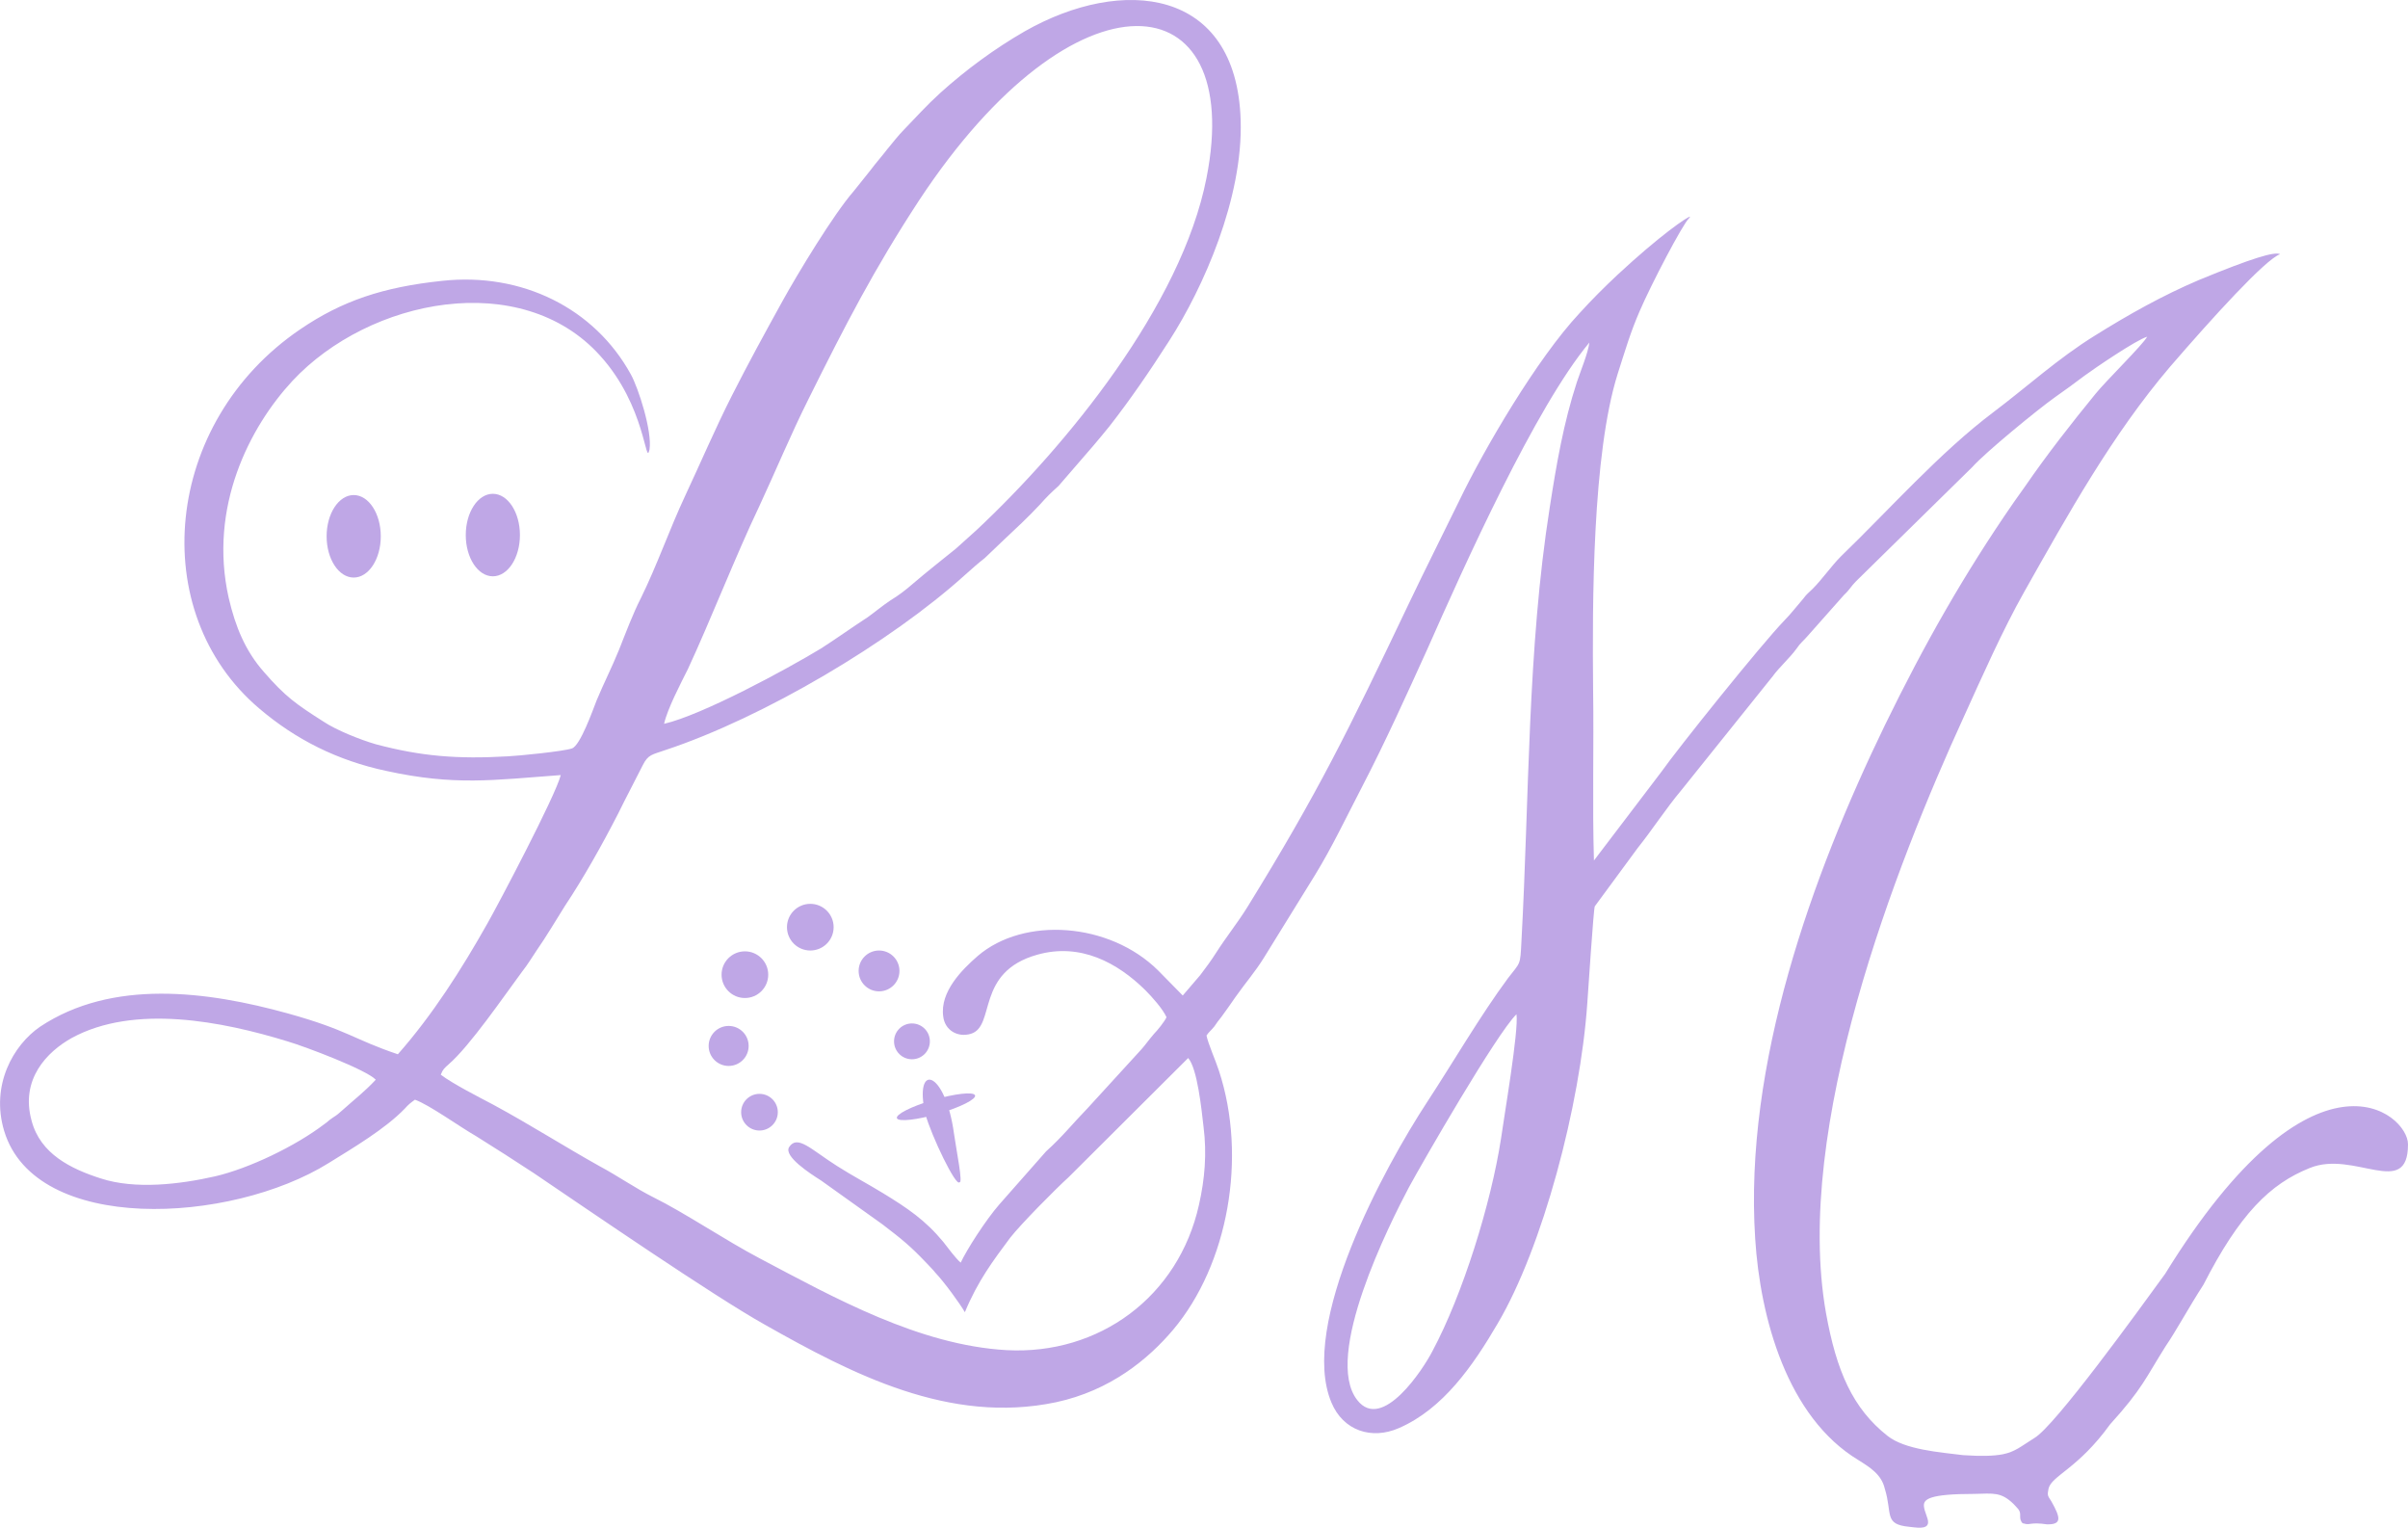
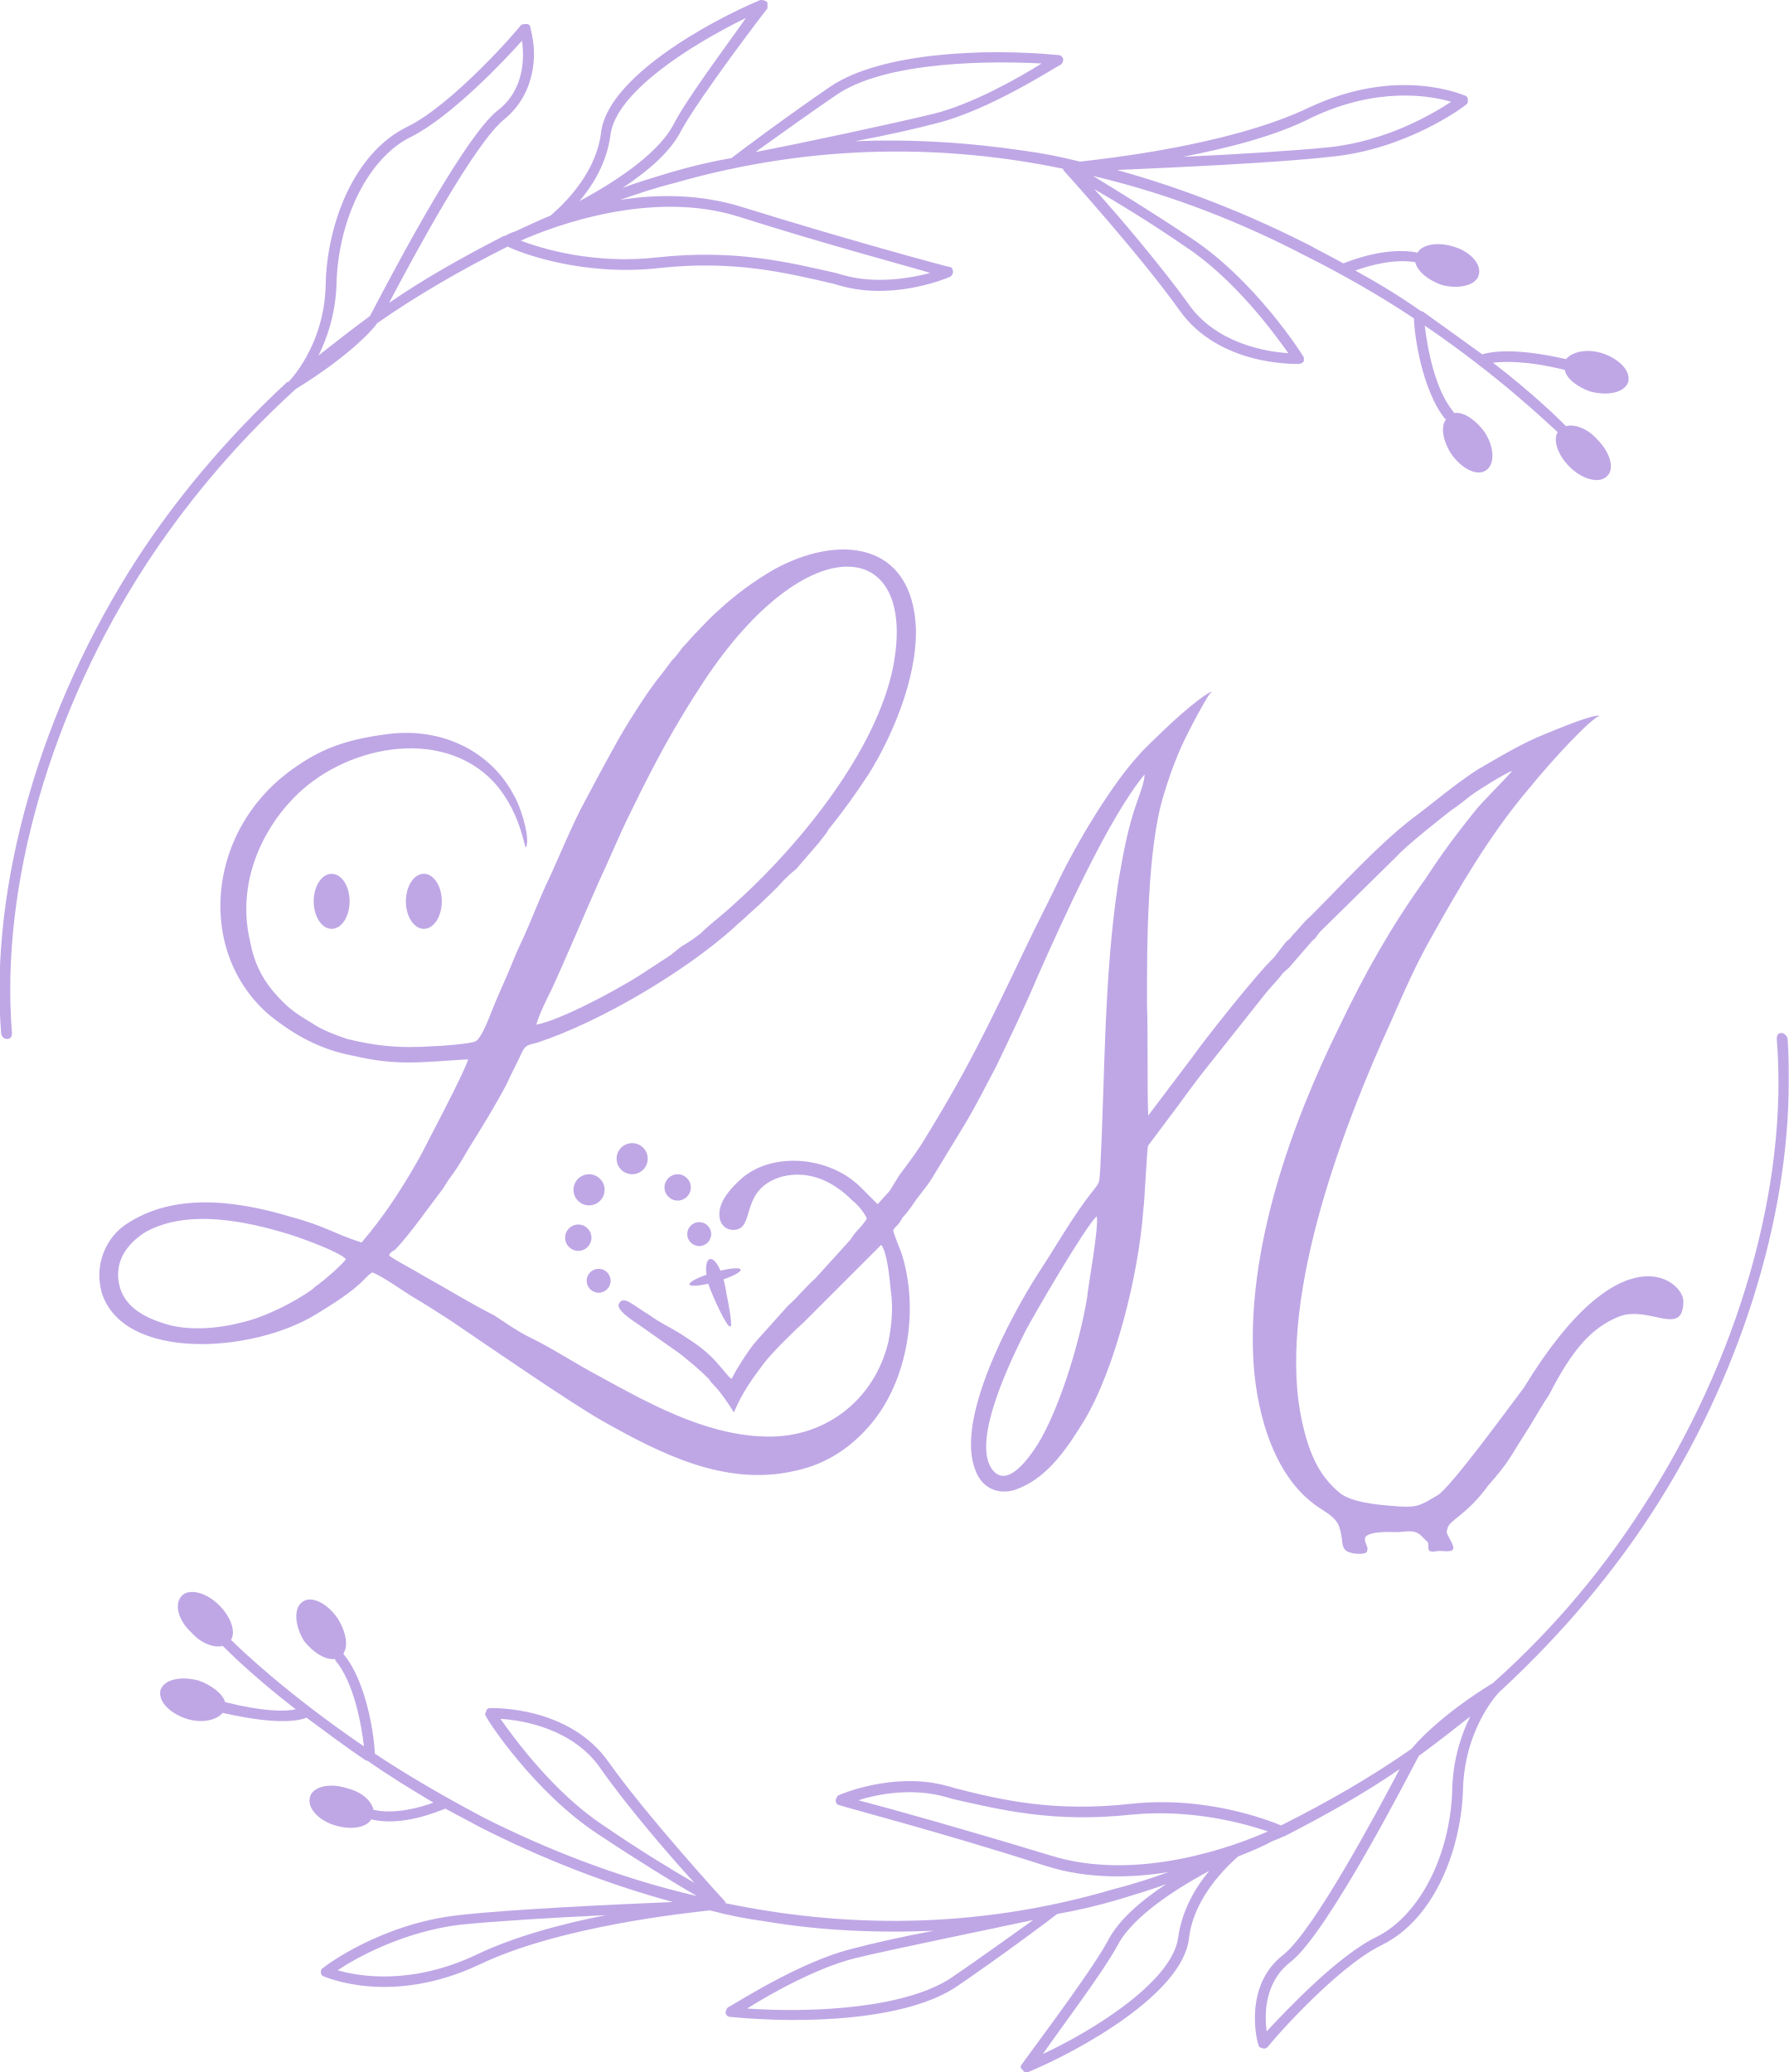
- <svg xmlns="http://www.w3.org/2000/svg" xml:space="preserve" style="shape-rendering:geometricPrecision; text-rendering:geometricPrecision; image-rendering:optimizeQuality; fill-rule:evenodd; clip-rule:evenodd" viewBox="0 0 5780 3666">
+ <svg xmlns="http://www.w3.org/2000/svg" xml:space="preserve" width="119.138mm" height="138.04mm" version="1.1" style="shape-rendering:geometricPrecision; text-rendering:geometricPrecision; image-rendering:optimizeQuality; fill-rule:evenodd; clip-rule:evenodd" viewBox="0 0 1494 1731">
  <defs>
    <style type="text/css">
   
-     .fil0 {fill:#BFA7E6}
+     .fil1 {fill:#BFA7E6}
+     .fil0 {fill:#BFA7E6;fill-rule:nonzero}
   
  </style>
  </defs>
  <g id="Camada_x0020_1">
-     <g id="_2689086309952">
-       <path class="fil0" d="M902 2591c-27,29 -51,47 -81,74 -9,8 -11,10 -22,17 -12,8 -12,10 -21,16 -68,52 -180,106 -262,125 -84,19 -191,32 -274,5 -72,-23 -145,-59 -166,-138 -28,-100 37,-166 96,-199 150,-82 362,-40 518,8 44,13 189,68 212,92zm2738 -157c6,38 -30,247 -37,298 -24,156 -92,375 -165,511 -21,41 -120,194 -180,117 -83,-105 78,-424 124,-511 32,-59 210,-368 258,-415zm-2046 -697c8,-36 40,-97 57,-131 54,-116 116,-275 171,-390 40,-86 76,-173 118,-257 89,-179 158,-313 266,-478 375,-569 784,-529 690,-54 -60,306 -337,644 -553,846l-49 44c-36,29 -69,55 -103,84 -16,14 -34,28 -54,40 -18,12 -36,27 -54,40 -40,26 -73,50 -112,75 -84,51 -286,160 -377,181zm-536 842c29,22 90,53 126,72 87,47 170,100 256,148 43,23 86,53 128,74 75,37 174,104 256,147 178,94 382,208 592,220 222,12 413,-128 462,-349 14,-62 19,-123 11,-186 -5,-44 -15,-141 -37,-166l-287 286c-32,29 -115,113 -140,145 -41,55 -78,104 -109,179 -12,-21 -50,-73 -71,-95 -8,-10 -13,-14 -22,-24 -38,-40 -58,-56 -105,-92l-147 -105c-27,-17 -90,-58 -77,-80 20,-31 52,5 115,45 36,23 74,43 110,65 59,36 102,65 145,117 11,14 30,40 42,50 14,-30 59,-101 93,-140l112 -127c40,-36 64,-67 100,-104l128 -140c10,-11 18,-23 31,-38 7,-7 26,-30 30,-40 -9,-20 -35,-49 -51,-65 -67,-66 -156,-114 -259,-85 -150,42 -99,172 -160,190 -31,9 -62,-8 -66,-42 -8,-59 45,-112 83,-145 111,-95 316,-81 433,35l59 60 42 -49c15,-20 25,-33 39,-55 23,-36 51,-71 74,-108 171,-277 242,-423 386,-725 40,-84 82,-167 122,-249 61,-127 188,-343 289,-451 29,-32 60,-63 91,-92 102,-95 171,-142 175,-140 0,0 -1,1 -3,4 -15,14 -90,157 -118,222 -23,53 -34,92 -53,151 -61,194 -61,549 -59,758 2,136 -2,276 2,410l162 -213c38,-54 238,-304 296,-364 14,-14 31,-36 45,-52 8,-11 12,-13 22,-23 23,-23 45,-55 68,-78 116,-112 237,-249 366,-346 81,-61 155,-129 244,-184 80,-50 162,-96 249,-133 126,-52 182,-69 195,-62 -35,12 -163,153 -264,270 -139,163 -245,354 -350,540 -52,92 -101,203 -146,302 -162,354 -409,984 -330,1429 25,139 64,229 148,295 42,33 125,39 181,46 45,3 73,2 95,-2 30,-6 44,-19 76,-39 49,-28 250,-306 314,-394 357,-579 583,-385 583,-311 0,133 -129,13 -236,57 -95,38 -168,110 -255,280 -35,54 -65,110 -91,148 -48,76 -55,101 -133,187 -78,108 -141,123 -148,155 -3,16 -2,16 7,30 22,39 26,56 -11,55 -41,-6 -40,3 -55,-2 -3,0 -5,-1 -8,-9 -1,-2 -1,-9 -1,-14 -1,-10 -6,-13 -16,-24 -30,-29 -48,-25 -94,-24 -109,0 -122,13 -121,29 1,14 11,30 10,40 -1,18 -32,11 -45,10 -62,-6 -40,-31 -59,-92 -8,-34 -36,-51 -63,-68 -171,-103 -236,-341 -248,-532 -27,-417 136,-870 311,-1231 95,-195 191,-364 310,-536l27 -38c53,-77 111,-151 169,-222 25,-31 113,-117 124,-137 -27,8 -128,77 -151,94 -24,18 -47,35 -70,51 -41,29 -168,133 -199,168l-279 274c-13,13 -14,19 -29,33l-86 97c-11,13 -18,17 -28,32 -16,22 -41,44 -57,66l-219 273c-37,44 -69,94 -105,139l-103 140c-3,7 -16,205 -18,233 -17,245 -107,585 -215,768 -59,101 -131,205 -237,251 -66,29 -134,6 -162,-61 -79,-187 127,-565 230,-722 61,-93 128,-208 194,-297 30,-39 29,-29 32,-89 19,-346 14,-699 68,-1041 16,-103 33,-202 65,-300 9,-27 27,-70 30,-95 -130,156 -301,537 -389,736 -50,110 -100,221 -156,329 -39,75 -72,145 -113,212l-123 199c-21,34 -44,60 -68,94 -12,18 -22,31 -34,48 -8,10 -11,14 -17,23 -8,10 -13,13 -19,22 4,20 22,60 30,85 68,207 22,464 -110,621 -60,71 -151,146 -281,174 -256,54 -490,-68 -699,-186 -125,-70 -422,-274 -555,-364 -47,-31 -88,-57 -139,-89 -37,-21 -112,-75 -146,-87 -11,8 -15,11 -24,21 -47,49 -125,95 -183,131 -236,147 -704,171 -779,-77 -33,-110 22,-206 86,-250 173,-115 400,-86 595,-32 144,40 157,62 264,98 83,-94 153,-204 215,-314 24,-42 164,-307 176,-356 -163,12 -254,26 -419,-10 -117,-25 -217,-75 -305,-150 -272,-231 -231,-686 99,-910 100,-68 198,-101 340,-116 192,-21 366,66 453,224 18,32 52,137 45,181 -10,44 -8,-104 -119,-226 -189,-209 -553,-137 -738,61 -103,111 -202,303 -153,521 16,69 40,127 84,177 52,60 78,78 144,120 30,20 87,43 125,54 109,29 196,36 317,29 24,-1 135,-12 154,-19 20,-7 50,-92 59,-115 17,-41 37,-80 54,-122 15,-38 34,-88 52,-123 39,-79 69,-166 107,-247 37,-79 72,-161 111,-238 40,-79 80,-152 122,-228 37,-67 123,-209 171,-264l40 -50c15,-20 27,-33 40,-50 15,-18 28,-35 41,-48 31,-32 54,-58 87,-88 61,-55 130,-106 203,-148 234,-133 508,-105 518,213 6,188 -90,403 -171,529 -48,75 -94,142 -144,206 -13,16 -27,33 -39,47l-83 96c-19,17 -29,27 -45,45 -29,31 -57,57 -88,86l-44 42c-18,14 -31,26 -48,41 -177,160 -483,342 -719,420 -31,11 -41,10 -54,36 -20,40 -40,77 -59,116 -39,76 -84,156 -128,222 -24,38 -43,71 -68,107 -13,19 -20,32 -35,51 -43,58 -125,178 -176,222 -10,9 -14,12 -19,25z" />
-       <circle class="fil0" cx="1823" cy="2669" r="44" />
-       <circle class="fil0" cx="1749" cy="2510" r="48" />
-       <circle class="fil0" cx="1788" cy="2339" r="56" />
-       <circle class="fil0" cx="1945" cy="2225" r="56" />
-       <circle class="fil0" cx="2110" cy="2330" r="49" />
-       <circle class="fil0" cx="2189" cy="2499" r="43" />
-       <ellipse class="fil0" cx="849" cy="1287" rx="65" ry="99" />
-       <ellipse class="fil0" cx="1183" cy="1284" rx="65" ry="99" />
-       <path class="fil0" d="M2221 2673c-28,-125 48,-106 69,48 6,42 22,120 13,116 -8,12 -67,-110 -82,-164z" />
-       <circle class="fil0" transform="matrix(-0.0566754 -0.126735 0.73203 -0.215878 2246.68 2655.99)" r="128" />
+     <g id="_1773988272960">
+       <g>
+         <path class="fil0" d="M1484 868c10,122 -32,269 -113,393 -29,45 -69,96 -124,145 -44,27 -65,51 -68,55 -33,23 -69,44 -109,64 -10,-4 -62,-25 -126,-18 -63,7 -107,-3 -146,-13 -3,-1 -7,-2 -11,-3 -43,-10 -85,8 -87,9 -1,1 -2,3 -2,4 0,2 1,4 3,4 1,1 83,22 173,51 35,11 71,10 102,5 -14,5 -29,10 -45,14 -118,35 -229,32 -325,12 0,0 0,-1 0,-1 -1,-1 -65,-71 -97,-116 -33,-48 -97,-46 -100,-46 -1,0 -3,1 -3,3 -1,1 -1,3 0,4 1,3 40,63 93,98 33,22 64,41 83,52 -69,-16 -129,-41 -177,-65 -34,-18 -65,-36 -92,-54 0,-11 -6,-59 -26,-83 0,-1 0,-1 0,-1 4,-6 2,-18 -5,-29 -9,-13 -22,-19 -29,-14 -8,5 -7,20 1,33 8,10 18,16 26,15 0,0 0,1 0,1 16,19 22,55 24,72 -63,-43 -102,-80 -111,-89 4,-7 0,-19 -10,-29 -11,-11 -25,-14 -31,-8 -7,7 -3,21 8,31 8,9 19,13 26,11 5,5 26,26 61,53 -9,2 -27,2 -59,-6 -2,-7 -11,-14 -22,-18 -15,-4 -29,-1 -32,8 -2,9 7,19 22,24 13,4 25,1 30,-5 44,10 63,7 70,4 15,11 32,24 50,36 0,0 1,0 1,0 17,12 35,23 55,35 -11,4 -32,10 -50,6 -2,-8 -10,-15 -22,-18 -15,-5 -29,-1 -31,7 -3,9 7,20 21,24 13,4 26,2 30,-5 26,6 54,-6 62,-9 9,5 19,10 28,15 53,27 107,48 162,63 -48,2 -135,6 -179,11 -64,7 -111,42 -113,44 -2,1 -2,2 -2,4 0,1 1,3 2,3 3,1 57,25 131,-10 67,-32 174,-43 192,-45 15,4 30,7 45,9 47,8 95,10 142,8 -27,5 -53,11 -68,15 -45,11 -101,48 -104,49 -1,1 -2,3 -2,5 1,2 2,3 4,3 62,6 148,3 190,-26 38,-26 78,-56 83,-60 17,-3 34,-7 51,-12 13,-4 27,-8 40,-13 -21,14 -40,30 -49,48 -16,29 -71,101 -71,102 -2,2 -2,4 0,5 1,2 3,3 5,2 43,-18 128,-65 134,-111 4,-38 38,-66 41,-69 10,-4 20,-8 29,-13 6,-2 9,-4 10,-4 0,0 0,0 0,0 35,-18 67,-36 96,-56 -20,38 -72,135 -97,155 -34,26 -22,73 -21,75 0,2 2,3 3,3 2,1 4,0 5,-1 0,-1 56,-66 95,-85 45,-22 67,-82 68,-132 2,-51 31,-81 32,-81 0,0 0,0 0,0 54,-50 95,-101 125,-147 73,-112 115,-245 115,-361 0,-12 0,-25 -1,-37 -1,-2 -3,-4 -5,-4 -3,0 -4,2 -4,5zm-607 682c-69,-21 -133,-39 -160,-46 15,-5 42,-10 68,-4 4,1 8,2 11,3 40,9 84,20 149,13 52,-5 96,8 114,14 -27,12 -109,43 -182,20zm-479 83c-55,26 -99,18 -116,13 15,-10 54,-32 102,-38 30,-3 78,-6 122,-8 -36,7 -77,18 -108,33zm106 -108c-41,-27 -74,-72 -86,-89 18,1 61,8 84,42 21,30 56,71 78,95 -19,-11 -47,-28 -76,-48zm291 127c-37,25 -112,30 -171,26 19,-12 58,-34 90,-42 33,-8 112,-24 149,-32 -17,12 -43,31 -68,48zm189 -33c-5,35 -66,75 -113,97 16,-23 50,-68 62,-90 10,-20 38,-42 77,-63 -11,13 -23,33 -26,56zm229 -126c-1,56 -27,107 -63,125 -33,16 -76,62 -92,79 -2,-14 -2,-41 20,-58 31,-24 100,-159 107,-172 15,-11 29,-22 43,-33 -7,14 -14,34 -15,59zm0 0z" />
+         <path class="fil0" d="M635 0c-43,18 -128,65 -133,111 -5,39 -39,66 -42,69 -10,4 -20,9 -29,13 -6,2 -9,4 -9,4 0,0 -1,0 -1,0 -35,18 -67,36 -96,56 20,-38 72,-135 97,-154 19,-16 24,-38 24,-54 0,-12 -3,-21 -3,-22 0,-2 -2,-3 -3,-3 -2,0 -3,0 -5,1 0,1 -56,66 -95,85 -45,22 -67,82 -68,132 -1,51 -31,81 -31,81 -1,0 -1,0 -1,0 -54,50 -95,101 -125,147 -81,125 -124,274 -114,398 1,3 3,4 5,4 3,0 4,-2 4,-5 -10,-122 32,-269 113,-393 29,-44 69,-95 124,-145 44,-27 65,-50 68,-55 33,-23 69,-44 109,-64 10,5 62,25 126,18 63,-7 107,4 146,13 3,1 7,2 11,3 43,10 85,-8 87,-9 1,-1 2,-2 2,-4 0,0 0,0 0,0 0,-2 -1,-4 -3,-4 -1,0 -83,-22 -173,-50 -35,-11 -71,-11 -102,-6 14,-5 29,-10 45,-14 118,-34 229,-32 325,-12 0,1 0,1 0,1 1,1 65,72 97,117 33,47 97,45 100,45 1,0 3,-1 4,-2 0,-1 0,-2 0,-3 0,0 0,-1 -1,-2 -1,-2 -40,-63 -93,-98 -33,-22 -64,-41 -82,-52 68,16 128,41 176,66 34,17 65,35 92,53 0,11 6,59 26,84 0,0 0,0 1,0 -5,6 -3,18 4,29 9,13 22,19 29,14 8,-5 7,-20 -1,-32 -8,-11 -18,-17 -25,-16 -1,0 -1,-1 -1,-1 -16,-19 -22,-55 -24,-72 63,43 102,81 111,89 -4,7 0,19 10,29 11,11 25,14 31,8 7,-6 3,-20 -8,-31 -8,-9 -19,-13 -26,-11 -5,-5 -26,-26 -61,-53 9,-1 27,-2 60,6 1,7 10,14 21,18 15,4 29,1 32,-8 2,-9 -7,-19 -22,-24 -13,-4 -25,-1 -30,5 -44,-10 -63,-6 -70,-4 -15,-11 -32,-23 -50,-36 0,0 -1,0 -1,0 -17,-12 -35,-23 -55,-34 11,-4 32,-10 50,-7 2,8 11,15 22,19 15,4 29,0 31,-8 3,-9 -7,-20 -21,-24 -13,-4 -26,-2 -30,5 -26,-5 -54,6 -62,9 -9,-5 -19,-10 -28,-15 -53,-27 -107,-48 -161,-63 47,-2 134,-6 178,-11 64,-6 112,-42 114,-44 1,-1 1,-2 1,-3 0,0 0,-1 0,-1 0,-1 -1,-3 -2,-3 -3,-1 -57,-25 -131,10 -67,32 -174,43 -191,45 -16,-4 -31,-7 -46,-9 -47,-7 -95,-10 -142,-8 27,-5 53,-11 68,-15 45,-11 101,-48 104,-49 1,-1 2,-2 2,-4 0,0 0,-1 0,-1 -1,-2 -2,-3 -4,-3 -62,-6 -148,-2 -190,26 -38,26 -78,56 -83,60 -17,3 -34,7 -51,12 -13,4 -27,8 -40,13 21,-14 40,-30 49,-48 16,-29 71,-101 72,-102 0,-1 0,-2 0,-3 0,-1 0,-2 0,-2 -2,-2 -4,-2 -6,-2zm-18 181c69,22 133,39 160,47 -15,4 -42,9 -68,3 -4,-1 -8,-2 -11,-3 -40,-9 -84,-20 -149,-13 -52,6 -96,-7 -114,-14 27,-12 109,-43 182,-20zm479 -83c55,-26 99,-18 116,-13 -15,10 -54,33 -102,38 -30,3 -78,6 -122,8 36,-7 77,-17 108,-33zm-106 108c41,27 74,72 86,89 -18,-1 -61,-8 -84,-42 -21,-29 -56,-71 -78,-95 19,11 47,28 76,48zm-291 -127c37,-25 112,-29 171,-26 -19,12 -58,34 -90,42 -33,8 -112,25 -149,32 17,-12 43,-31 68,-48zm-418 160c1,-56 27,-108 63,-125 33,-17 76,-62 92,-80 2,14 2,41 -20,58 -31,24 -100,159 -107,172 -15,11 -29,22 -43,33 7,-14 14,-34 15,-58zm281 -134c-11,20 -39,42 -78,63 11,-13 23,-32 26,-56 5,-35 66,-74 113,-97 -16,23 -50,68 -61,90z" />
+       </g>
+       <g id="Camada_x0020_1_0">
+         <g id="_1794729904816">
+           <path class="fil1" d="M289 1052c-6,7 -11,11 -18,17 -2,2 -3,2 -5,4 -3,2 -3,2 -5,4 -15,11 -41,24 -60,28 -19,5 -44,7 -63,1 -16,-5 -33,-13 -38,-31 -6,-23 9,-38 22,-46 35,-19 83,-9 119,2 10,3 43,15 48,21zm627 -36c2,9 -7,57 -8,68 -6,36 -21,86 -38,117 -5,9 -27,45 -41,27 -19,-24 18,-97 28,-117 7,-13 48,-84 59,-95l0 0zm-468 -160c2,-8 9,-22 13,-30 12,-26 27,-62 39,-89 9,-19 17,-39 27,-59 20,-41 36,-71 61,-109 86,-130 179,-121 158,-12 -14,70 -77,147 -127,193l-11 10c-8,7 -16,13 -23,20 -4,3 -8,6 -13,9 -4,2 -8,6 -12,9 -9,6 -17,11 -26,17 -19,12 -65,37 -86,41l0 0zm-123 193c7,5 21,12 29,17 20,11 39,23 59,33 9,6 19,13 29,18 17,8 40,23 59,33 40,22 87,48 135,50 51,3 94,-29 106,-79 3,-15 4,-29 2,-43 -1,-10 -3,-32 -8,-38l-66 66c-7,6 -26,25 -32,33 -9,12 -18,24 -25,41 -3,-5 -11,-17 -16,-22 -2,-2 -3,-3 -5,-6 -9,-9 -13,-12 -24,-21l-34 -24c-6,-4 -20,-13 -17,-18 4,-7 11,1 26,10 8,6 17,10 25,15 14,9 23,15 33,27 3,3 7,9 10,11 3,-6 13,-23 21,-32l26 -29c9,-8 14,-15 23,-23l29 -32c2,-3 4,-6 7,-9 2,-2 6,-7 7,-9 -2,-5 -8,-12 -12,-15 -15,-15 -35,-26 -59,-20 -34,10 -23,40 -37,44 -7,2 -14,-2 -15,-10 -2,-13 11,-26 19,-33 26,-22 73,-18 99,8l14 14 10 -11c3,-5 5,-8 8,-13 6,-8 12,-16 18,-25 39,-63 55,-97 88,-166 9,-19 19,-38 28,-57 14,-29 43,-78 66,-103 6,-7 14,-14 21,-21 23,-22 39,-33 40,-32 0,0 0,0 -1,1 -3,3 -21,36 -27,51 -5,12 -8,21 -12,34 -14,45 -14,126 -14,174 1,31 0,63 1,94l37 -49c9,-13 54,-70 68,-83 3,-4 7,-9 10,-13 2,-2 3,-2 5,-5 5,-5 10,-12 16,-17 26,-26 54,-57 83,-80 19,-14 36,-29 56,-42 19,-11 37,-22 57,-30 29,-12 42,-16 45,-15 -8,3 -38,35 -60,62 -32,38 -57,81 -81,124 -12,21 -23,46 -33,69 -37,81 -94,225 -76,327 6,32 15,53 34,68 10,7 29,9 42,10 10,1 16,1 21,0 7,-2 11,-5 18,-9 11,-7 57,-70 72,-90 81,-133 133,-89 133,-72 0,31 -29,3 -54,13 -22,9 -38,26 -58,65 -8,12 -15,25 -21,34 -11,17 -13,23 -30,42 -18,25 -33,29 -34,36 -1,3 -1,3 1,7 5,9 6,12 -2,12 -10,-1 -9,1 -13,0 -1,0 -1,0 -2,-2 0,-1 0,-2 0,-3 0,-3 -1,-3 -4,-6 -6,-7 -11,-6 -21,-5 -25,-1 -28,3 -28,6 0,3 3,7 2,9 0,4 -7,3 -10,3 -14,-2 -9,-8 -13,-21 -2,-8 -9,-12 -15,-16 -39,-24 -54,-78 -57,-122 -6,-95 31,-199 72,-282 21,-44 43,-83 71,-122l6 -9c12,-18 25,-35 38,-51 6,-7 26,-27 29,-31 -6,2 -30,17 -35,21 -5,4 -10,8 -16,12 -9,7 -38,30 -45,38l-64 63c-3,3 -3,5 -7,8l-19 22c-3,3 -5,4 -7,7 -4,5 -9,10 -13,15l-50 63c-8,10 -16,21 -24,32l-24 32c-1,1 -3,47 -4,53 -4,56 -24,134 -49,176 -14,23 -30,47 -54,57 -15,7 -31,2 -37,-14 -18,-42 29,-129 52,-165 14,-21 29,-48 45,-68 7,-9 6,-7 7,-20 4,-79 3,-160 15,-239 4,-23 8,-46 16,-68 2,-6 6,-16 6,-22 -30,36 -69,123 -89,168 -11,26 -23,51 -35,76 -9,17 -17,33 -26,48l-28 46c-5,8 -11,14 -16,22 -3,4 -5,7 -8,10 -2,3 -2,4 -4,6 -2,2 -3,3 -4,5 1,4 5,14 7,19 15,47 5,106 -25,142 -14,17 -35,34 -65,40 -58,13 -112,-15 -160,-42 -28,-16 -96,-63 -127,-84 -11,-7 -20,-13 -32,-20 -8,-5 -25,-17 -33,-20 -3,2 -3,2 -6,5 -10,11 -28,22 -41,30 -54,33 -161,39 -179,-18 -7,-25 5,-47 20,-57 40,-27 92,-20 136,-7 33,9 36,14 61,22 19,-22 35,-47 49,-72 5,-10 37,-70 40,-81 -37,2 -58,6 -96,-3 -27,-5 -49,-17 -70,-34 -62,-53 -53,-157 23,-208 23,-16 45,-23 78,-27 44,-5 84,15 103,51 5,8 13,32 11,42 -2,10 -2,-24 -27,-52 -44,-48 -127,-31 -169,14 -24,25 -47,69 -35,119 3,16 9,29 19,41 12,14 18,18 33,27 7,5 20,10 29,13 25,6 44,8 72,6 6,0 31,-2 35,-4 5,-2 12,-21 14,-26 4,-10 8,-19 12,-28 4,-9 8,-20 12,-28 9,-19 16,-39 25,-57 8,-18 16,-37 25,-55 9,-17 18,-34 28,-52 8,-15 28,-47 39,-60l9 -12c4,-4 6,-7 9,-11 4,-4 7,-8 10,-11 7,-7 12,-13 20,-20 14,-13 29,-24 46,-34 54,-30 116,-24 119,49 1,43 -21,92 -39,121 -11,17 -22,32 -34,47 -2,4 -6,8 -8,11l-19 22c-5,4 -7,6 -11,10 -6,7 -13,13 -20,20l-10 9c-4,4 -7,6 -11,10 -40,36 -110,78 -164,96 -8,2 -10,2 -13,8 -4,9 -9,18 -13,27 -9,17 -20,35 -30,51 -5,8 -9,16 -15,24 -3,4 -5,7 -8,12 -10,13 -29,40 -40,51 -3,2 -4,2 -5,5l0 0z" />
+           <circle class="fil1" cx="500" cy="1070" r="10" />
+           <circle class="fil1" cx="483" cy="1034" r="11" />
+           <circle class="fil1" cx="492" cy="994" r="13" />
+           <circle class="fil1" cx="528" cy="968" r="13" />
+           <circle class="fil1" cx="566" cy="992" r="11" />
+           <circle class="fil1" cx="584" cy="1031" r="10" />
+           <ellipse class="fil1" cx="277" cy="753" rx="15" ry="23" />
+           <ellipse class="fil1" cx="354" cy="753" rx="15" ry="23" />
+           <path class="fil1" d="M591 1071c-6,-29 11,-25 16,11 2,9 5,27 3,26 -2,3 -15,-25 -19,-37z" />
+           <circle class="fil1" transform="matrix(-0.0284764 -0.0636776 0.367806 -0.108467 597.293 1066.86)" r="58" />
+         </g>
+       </g>
    </g>
  </g>
</svg>
